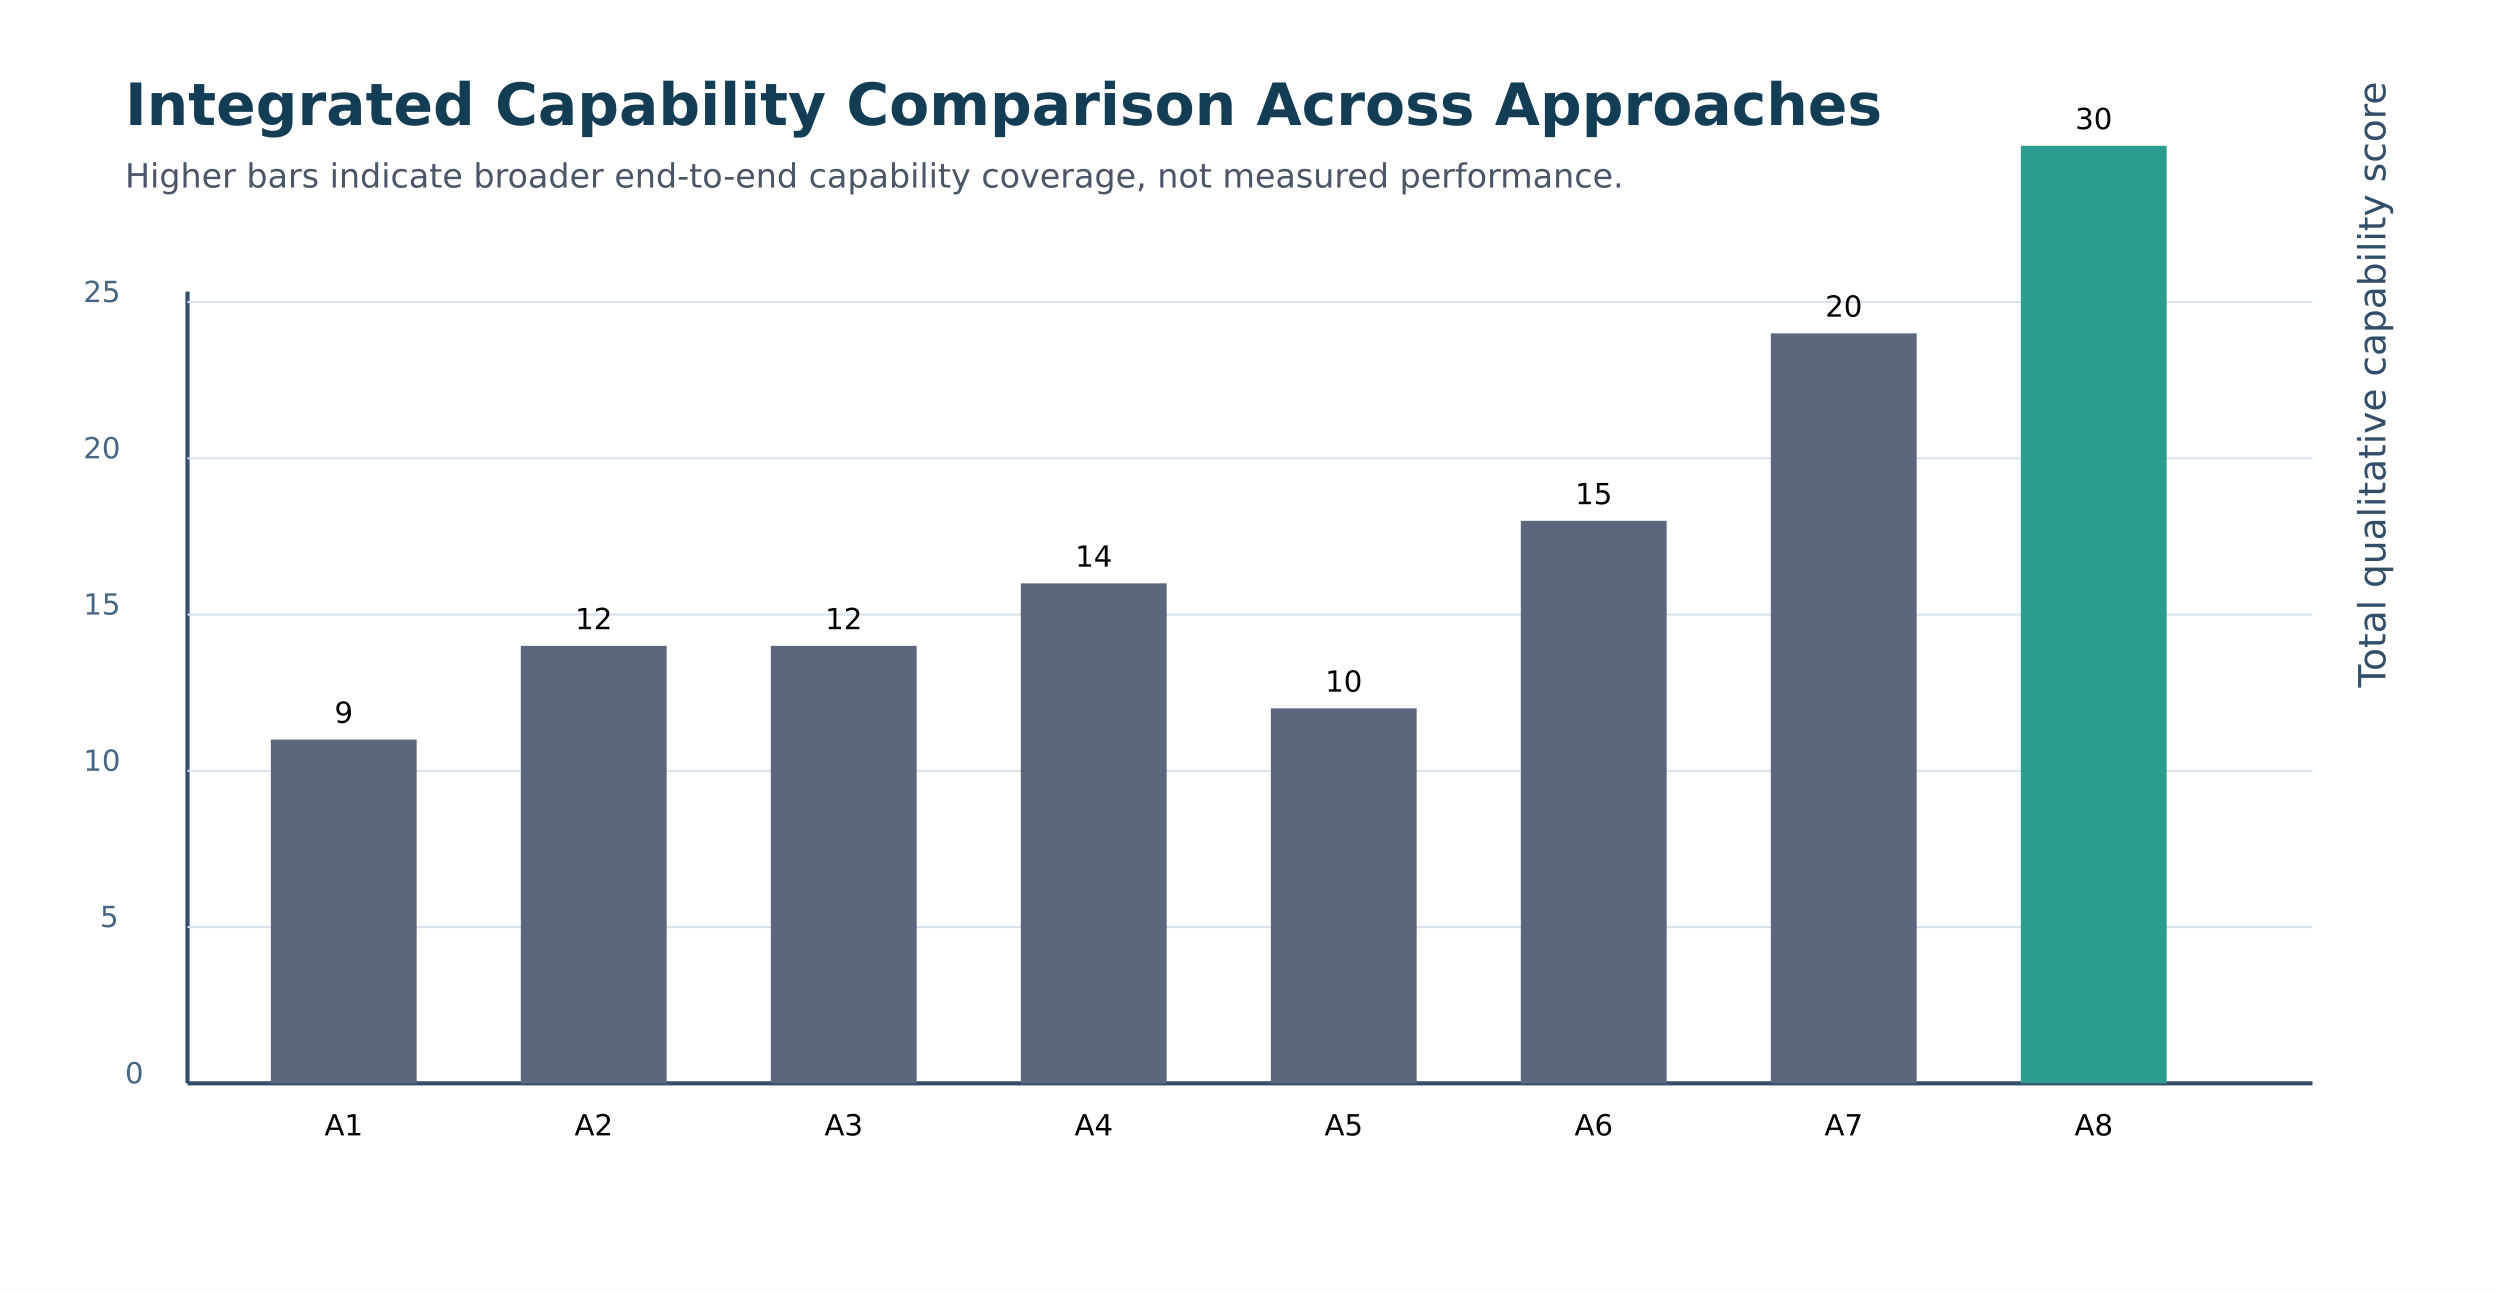
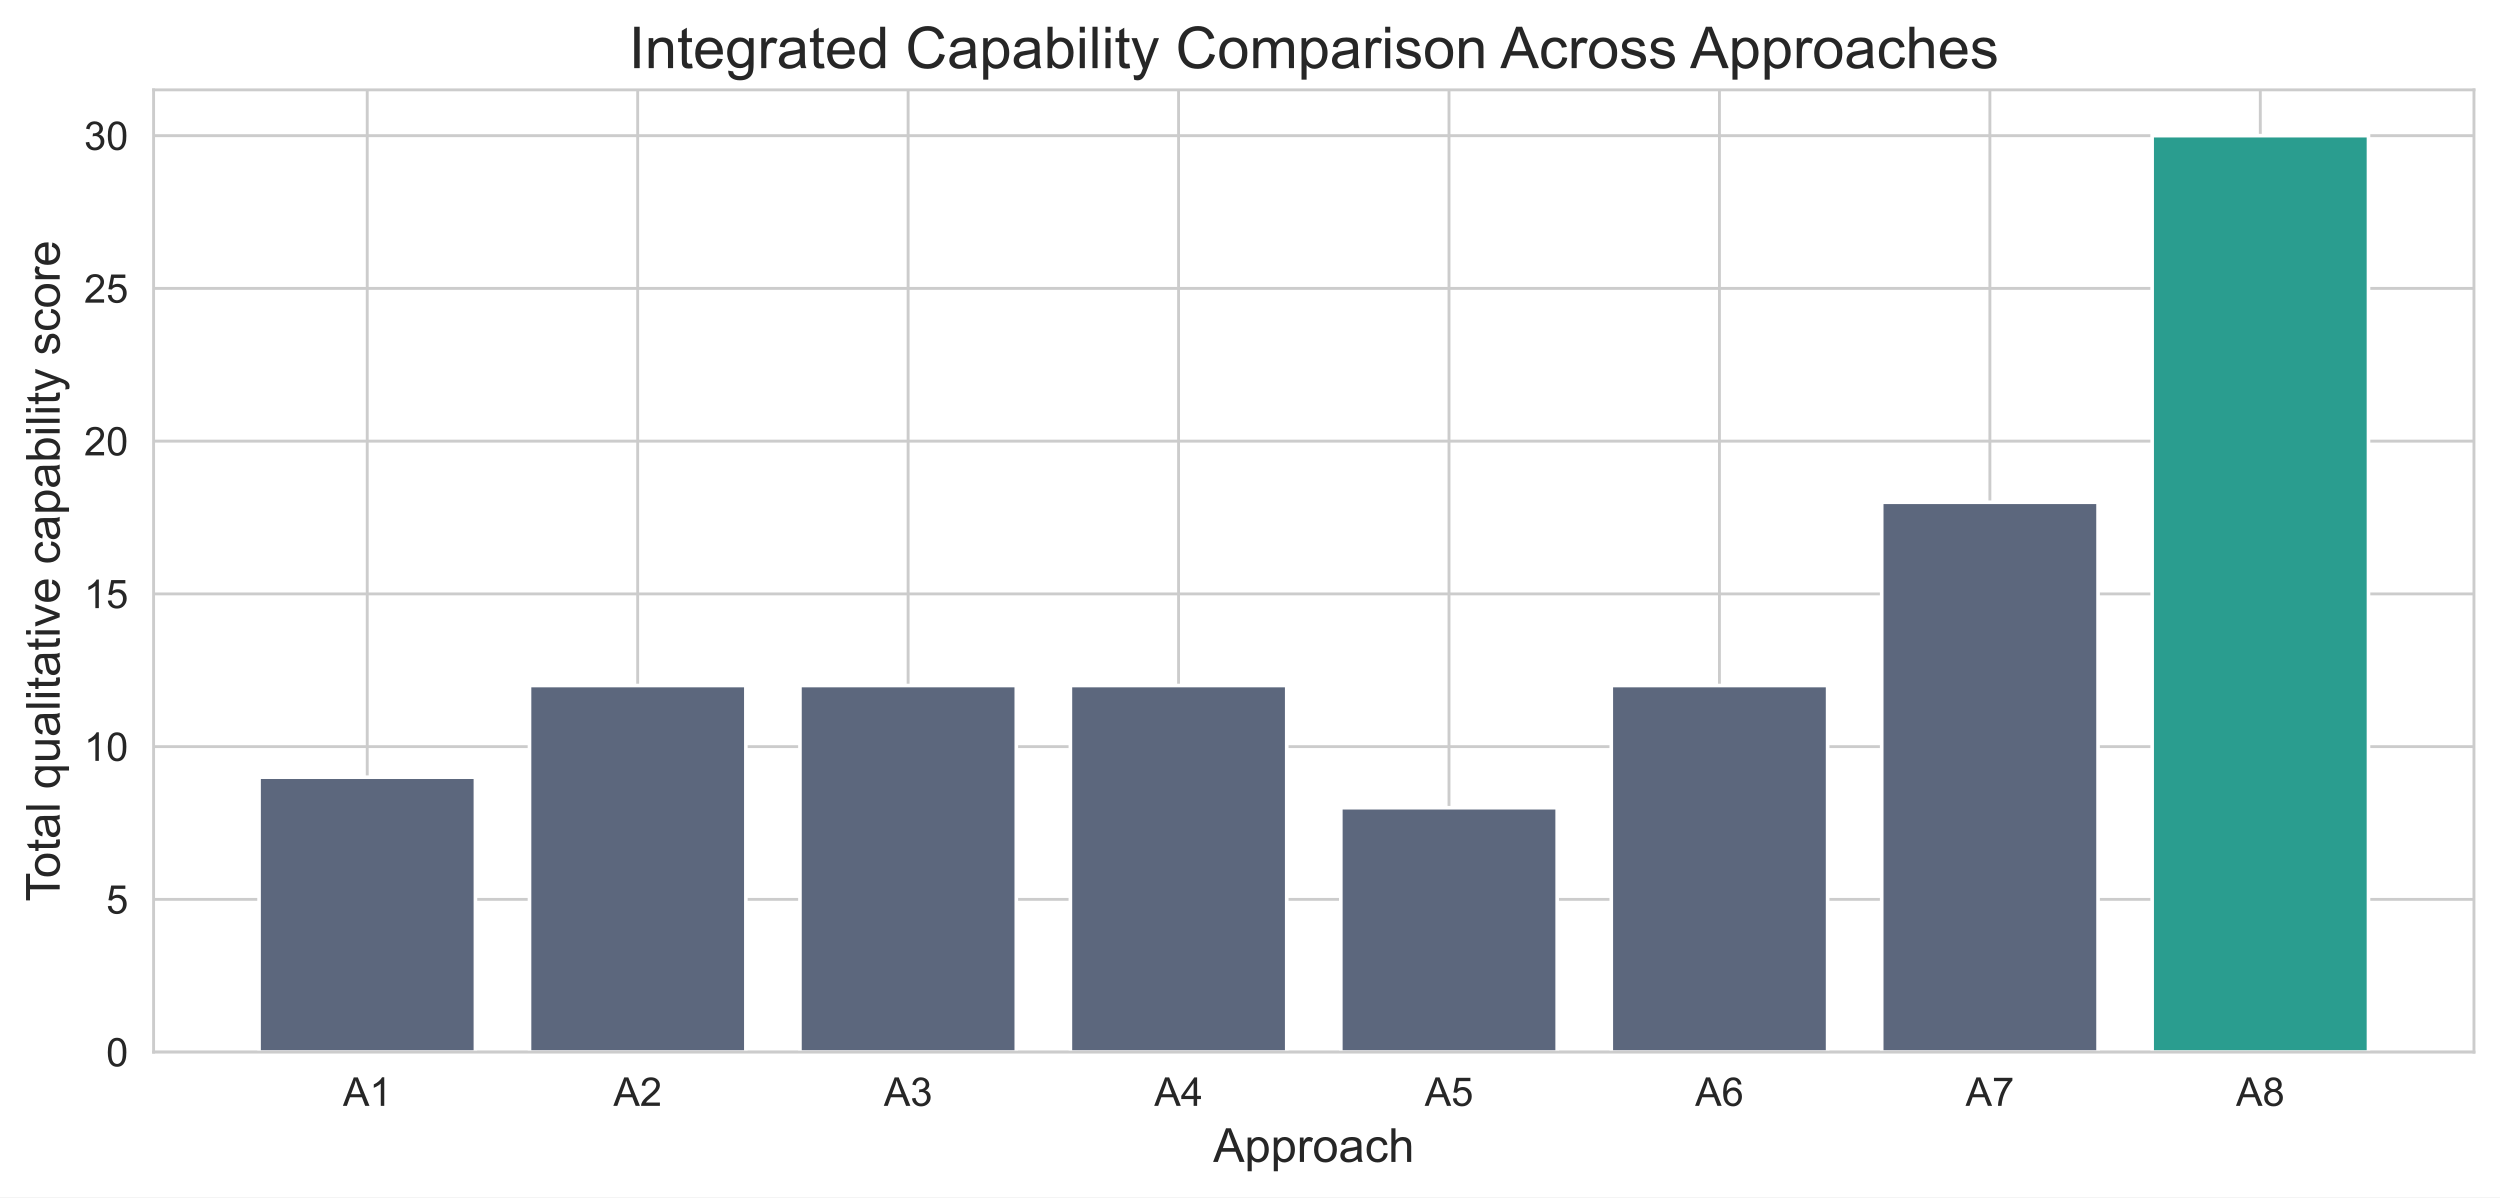
- <svg xmlns="http://www.w3.org/2000/svg" width="1200" height="620" viewBox="0 0 1200 620">
-   <rect width="1200" height="620" fill="#ffffff" />
-   <text x="60" y="60" font-family="DejaVu Sans, Arial, sans-serif" font-size="28" font-weight="700" fill="#133c55">Integrated Capability Comparison Across Approaches</text>
-   <text x="60" y="90" font-family="DejaVu Sans, Arial, sans-serif" font-size="16" fill="#4a5568">Higher bars indicate broader end-to-end capability coverage, not measured performance.</text>
-   <line x1="90" y1="520" x2="1110" y2="520" stroke="#334e68" stroke-width="2" />
-   <line x1="90" y1="140" x2="90" y2="520" stroke="#334e68" stroke-width="2" />
-   <g font-family="DejaVu Sans, Arial, sans-serif" font-size="14" fill="#486581">
-     <text x="60" y="520">0</text>
-     <text x="48" y="445">5</text>
-     <text x="40" y="370">10</text>
-     <text x="40" y="295">15</text>
-     <text x="40" y="220">20</text>
-     <text x="40" y="145">25</text>
-     <line x1="90" y1="445" x2="1110" y2="445" stroke="#d9e2ec" />
-     <line x1="90" y1="370" x2="1110" y2="370" stroke="#d9e2ec" />
-     <line x1="90" y1="295" x2="1110" y2="295" stroke="#d9e2ec" />
-     <line x1="90" y1="220" x2="1110" y2="220" stroke="#d9e2ec" />
-     <line x1="90" y1="145" x2="1110" y2="145" stroke="#d9e2ec" />
+ <svg xmlns="http://www.w3.org/2000/svg" xmlns:xlink="http://www.w3.org/1999/xlink" width="691.375pt" height="331.108pt" viewBox="0 0 691.375 331.108" version="1.1">
+   <defs>
+     <style type="text/css">*{stroke-linejoin: round; stroke-linecap: butt}</style>
+   </defs>
+   <g id="figure_1">
+     <g id="patch_1">
+       <path d="M -0 331.108  L 691.375 331.108  L 691.375 0  L -0 0  z " style="fill: #ffffff" />
+     </g>
+     <g id="axes_1">
+       <g id="patch_2">
+         <path d="M 42.475 290.959  L 684.175 290.959  L 684.175 24.848  L 42.475 24.848  z " style="fill: #ffffff" />
+       </g>
+       <g id="matplotlib.axis_1">
+         <g id="xtick_1">
+           <g id="line2d_1">
+             <path d="M 101.56 290.959  L 101.56 24.848  " clip-path="url(#pe761f90856)" style="fill: none; stroke: #cccccc; stroke-width: 0.8; stroke-linecap: round" />
+           </g>
+           <g id="text_1">
+             <g style="fill: #262626" transform="translate(94.83239 305.8331) scale(0.11 -0.11)">
+               <defs>
+                 <path id="ArialMT-41" d="M -9 0  L 1750 4581  L 2403 4581  L 4278 0  L 3588 0  L 3053 1388  L 1138 1388  L 634 0  L -9 0  z M 1313 1881  L 2866 1881  L 2388 3150  Q 2169 3728 2063 4100  Q 1975 3659 1816 3225  L 1313 1881  z " transform="scale(0.015625)" />
+                 <path id="ArialMT-31" d="M 2384 0  L 1822 0  L 1822 3584  Q 1619 3391 1289 3197  Q 959 3003 697 2906  L 697 3450  Q 1169 3672 1522 3987  Q 1875 4303 2022 4600  L 2384 4600  L 2384 0  z " transform="scale(0.015625)" />
+               </defs>
+               <use xlink:href="#ArialMT-41" />
+               <use xlink:href="#ArialMT-31" transform="translate(66.69922 0)" />
+             </g>
+           </g>
+         </g>
+         <g id="xtick_2">
+           <g id="line2d_2">
+             <path d="M 176.35 290.959  L 176.35 24.848  " clip-path="url(#pe761f90856)" style="fill: none; stroke: #cccccc; stroke-width: 0.8; stroke-linecap: round" />
+           </g>
+           <g id="text_2">
+             <g style="fill: #262626" transform="translate(169.6226 305.8331) scale(0.11 -0.11)">
+               <defs>
+                 <path id="ArialMT-32" d="M 3222 541  L 3222 0  L 194 0  Q 188 203 259 391  Q 375 700 629 1000  Q 884 1300 1366 1694  Q 2113 2306 2375 2664  Q 2638 3022 2638 3341  Q 2638 3675 2398 3904  Q 2159 4134 1775 4134  Q 1369 4134 1125 3890  Q 881 3647 878 3216  L 300 3275  Q 359 3922 746 4261  Q 1134 4600 1788 4600  Q 2447 4600 2831 4234  Q 3216 3869 3216 3328  Q 3216 3053 3103 2787  Q 2991 2522 2730 2228  Q 2469 1934 1863 1422  Q 1356 997 1212 845  Q 1069 694 975 541  L 3222 541  z " transform="scale(0.015625)" />
+               </defs>
+               <use xlink:href="#ArialMT-41" />
+               <use xlink:href="#ArialMT-32" transform="translate(66.69922 0)" />
+             </g>
+           </g>
+         </g>
+         <g id="xtick_3">
+           <g id="line2d_3">
+             <path d="M 251.14 290.959  L 251.14 24.848  " clip-path="url(#pe761f90856)" style="fill: none; stroke: #cccccc; stroke-width: 0.8; stroke-linecap: round" />
+           </g>
+           <g id="text_3">
+             <g style="fill: #262626" transform="translate(244.4128 305.8331) scale(0.11 -0.11)">
+               <defs>
+                 <path id="ArialMT-33" d="M 269 1209  L 831 1284  Q 928 806 1161 595  Q 1394 384 1728 384  Q 2125 384 2398 659  Q 2672 934 2672 1341  Q 2672 1728 2419 1979  Q 2166 2231 1775 2231  Q 1616 2231 1378 2169  L 1441 2663  Q 1497 2656 1531 2656  Q 1891 2656 2178 2843  Q 2466 3031 2466 3422  Q 2466 3731 2256 3934  Q 2047 4138 1716 4138  Q 1388 4138 1169 3931  Q 950 3725 888 3313  L 325 3413  Q 428 3978 793 4289  Q 1159 4600 1703 4600  Q 2078 4600 2393 4439  Q 2709 4278 2876 4000  Q 3044 3722 3044 3409  Q 3044 3113 2884 2869  Q 2725 2625 2413 2481  Q 2819 2388 3044 2092  Q 3269 1797 3269 1353  Q 3269 753 2831 336  Q 2394 -81 1725 -81  Q 1122 -81 723 278  Q 325 638 269 1209  z " transform="scale(0.015625)" />
+               </defs>
+               <use xlink:href="#ArialMT-41" />
+               <use xlink:href="#ArialMT-33" transform="translate(66.69922 0)" />
+             </g>
+           </g>
+         </g>
+         <g id="xtick_4">
+           <g id="line2d_4">
+             <path d="M 325.93 290.959  L 325.93 24.848  " clip-path="url(#pe761f90856)" style="fill: none; stroke: #cccccc; stroke-width: 0.8; stroke-linecap: round" />
+           </g>
+           <g id="text_4">
+             <g style="fill: #262626" transform="translate(319.203 305.8331) scale(0.11 -0.11)">
+               <defs>
+                 <path id="ArialMT-34" d="M 2069 0  L 2069 1097  L 81 1097  L 81 1613  L 2172 4581  L 2631 4581  L 2631 1613  L 3250 1613  L 3250 1097  L 2631 1097  L 2631 0  L 2069 0  z M 2069 1613  L 2069 3678  L 634 1613  L 2069 1613  z " transform="scale(0.015625)" />
+               </defs>
+               <use xlink:href="#ArialMT-41" />
+               <use xlink:href="#ArialMT-34" transform="translate(66.69922 0)" />
+             </g>
+           </g>
+         </g>
+         <g id="xtick_5">
+           <g id="line2d_5">
+             <path d="M 400.72 290.959  L 400.72 24.848  " clip-path="url(#pe761f90856)" style="fill: none; stroke: #cccccc; stroke-width: 0.8; stroke-linecap: round" />
+           </g>
+           <g id="text_5">
+             <g style="fill: #262626" transform="translate(393.9932 305.8331) scale(0.11 -0.11)">
+               <defs>
+                 <path id="ArialMT-35" d="M 266 1200  L 856 1250  Q 922 819 1161 601  Q 1400 384 1738 384  Q 2144 384 2425 690  Q 2706 997 2706 1503  Q 2706 1984 2436 2262  Q 2166 2541 1728 2541  Q 1456 2541 1237 2417  Q 1019 2294 894 2097  L 366 2166  L 809 4519  L 3088 4519  L 3088 3981  L 1259 3981  L 1013 2750  Q 1425 3038 1878 3038  Q 2478 3038 2890 2622  Q 3303 2206 3303 1553  Q 3303 931 2941 478  Q 2500 -78 1738 -78  Q 1113 -78 717 272  Q 322 622 266 1200  z " transform="scale(0.015625)" />
+               </defs>
+               <use xlink:href="#ArialMT-41" />
+               <use xlink:href="#ArialMT-35" transform="translate(66.69922 0)" />
+             </g>
+           </g>
+         </g>
+         <g id="xtick_6">
+           <g id="line2d_6">
+             <path d="M 475.511 290.959  L 475.511 24.848  " clip-path="url(#pe761f90856)" style="fill: none; stroke: #cccccc; stroke-width: 0.8; stroke-linecap: round" />
+           </g>
+           <g id="text_6">
+             <g style="fill: #262626" transform="translate(468.7834 305.8331) scale(0.11 -0.11)">
+               <defs>
+                 <path id="ArialMT-36" d="M 3184 3459  L 2625 3416  Q 2550 3747 2413 3897  Q 2184 4138 1850 4138  Q 1581 4138 1378 3988  Q 1113 3794 959 3422  Q 806 3050 800 2363  Q 1003 2672 1297 2822  Q 1591 2972 1913 2972  Q 2475 2972 2870 2558  Q 3266 2144 3266 1488  Q 3266 1056 3080 686  Q 2894 316 2569 119  Q 2244 -78 1831 -78  Q 1128 -78 684 439  Q 241 956 241 2144  Q 241 3472 731 4075  Q 1159 4600 1884 4600  Q 2425 4600 2770 4297  Q 3116 3994 3184 3459  z M 888 1484  Q 888 1194 1011 928  Q 1134 663 1356 523  Q 1578 384 1822 384  Q 2178 384 2434 671  Q 2691 959 2691 1453  Q 2691 1928 2437 2201  Q 2184 2475 1800 2475  Q 1419 2475 1153 2201  Q 888 1928 888 1484  z " transform="scale(0.015625)" />
+               </defs>
+               <use xlink:href="#ArialMT-41" />
+               <use xlink:href="#ArialMT-36" transform="translate(66.69922 0)" />
+             </g>
+           </g>
+         </g>
+         <g id="xtick_7">
+           <g id="line2d_7">
+             <path d="M 550.301 290.959  L 550.301 24.848  " clip-path="url(#pe761f90856)" style="fill: none; stroke: #cccccc; stroke-width: 0.8; stroke-linecap: round" />
+           </g>
+           <g id="text_7">
+             <g style="fill: #262626" transform="translate(543.5736 305.8331) scale(0.11 -0.11)">
+               <defs>
+                 <path id="ArialMT-37" d="M 303 3981  L 303 4522  L 3269 4522  L 3269 4084  Q 2831 3619 2401 2847  Q 1972 2075 1738 1259  Q 1569 684 1522 0  L 944 0  Q 953 541 1156 1306  Q 1359 2072 1739 2783  Q 2119 3494 2547 3981  L 303 3981  z " transform="scale(0.015625)" />
+               </defs>
+               <use xlink:href="#ArialMT-41" />
+               <use xlink:href="#ArialMT-37" transform="translate(66.69922 0)" />
+             </g>
+           </g>
+         </g>
+         <g id="xtick_8">
+           <g id="line2d_8">
+             <path d="M 625.091 290.959  L 625.091 24.848  " clip-path="url(#pe761f90856)" style="fill: none; stroke: #cccccc; stroke-width: 0.8; stroke-linecap: round" />
+           </g>
+           <g id="text_8">
+             <g style="fill: #262626" transform="translate(618.3639 305.8331) scale(0.11 -0.11)">
+               <defs>
+                 <path id="ArialMT-38" d="M 1131 2484  Q 781 2613 612 2850  Q 444 3088 444 3419  Q 444 3919 803 4259  Q 1163 4600 1759 4600  Q 2359 4600 2725 4251  Q 3091 3903 3091 3403  Q 3091 3084 2923 2848  Q 2756 2613 2416 2484  Q 2838 2347 3058 2040  Q 3278 1734 3278 1309  Q 3278 722 2862 322  Q 2447 -78 1769 -78  Q 1091 -78 675 323  Q 259 725 259 1325  Q 259 1772 486 2073  Q 713 2375 1131 2484  z M 1019 3438  Q 1019 3113 1228 2906  Q 1438 2700 1772 2700  Q 2097 2700 2305 2904  Q 2513 3109 2513 3406  Q 2513 3716 2298 3927  Q 2084 4138 1766 4138  Q 1444 4138 1231 3931  Q 1019 3725 1019 3438  z M 838 1322  Q 838 1081 952 856  Q 1066 631 1291 507  Q 1516 384 1775 384  Q 2178 384 2440 643  Q 2703 903 2703 1303  Q 2703 1709 2433 1975  Q 2163 2241 1756 2241  Q 1359 2241 1098 1978  Q 838 1716 838 1322  z " transform="scale(0.015625)" />
+               </defs>
+               <use xlink:href="#ArialMT-41" />
+               <use xlink:href="#ArialMT-38" transform="translate(66.69922 0)" />
+             </g>
+           </g>
+         </g>
+         <g id="text_9">
+           <g style="fill: #262626" transform="translate(335.5023 321.3245) scale(0.13 -0.13)">
+             <defs>
+               <path id="ArialMT-70" d="M 422 -1272  L 422 3319  L 934 3319  L 934 2888  Q 1116 3141 1344 3267  Q 1572 3394 1897 3394  Q 2322 3394 2647 3175  Q 2972 2956 3137 2557  Q 3303 2159 3303 1684  Q 3303 1175 3120 767  Q 2938 359 2589 142  Q 2241 -75 1856 -75  Q 1575 -75 1351 44  Q 1128 163 984 344  L 984 -1272  L 422 -1272  z M 931 1641  Q 931 1000 1190 694  Q 1450 388 1819 388  Q 2194 388 2461 705  Q 2728 1022 2728 1688  Q 2728 2322 2467 2637  Q 2206 2953 1844 2953  Q 1484 2953 1207 2617  Q 931 2281 931 1641  z " transform="scale(0.015625)" />
+               <path id="ArialMT-72" d="M 416 0  L 416 3319  L 922 3319  L 922 2816  Q 1116 3169 1280 3281  Q 1444 3394 1641 3394  Q 1925 3394 2219 3213  L 2025 2691  Q 1819 2813 1613 2813  Q 1428 2813 1281 2702  Q 1134 2591 1072 2394  Q 978 2094 978 1738  L 978 0  L 416 0  z " transform="scale(0.015625)" />
+               <path id="ArialMT-6f" d="M 213 1659  Q 213 2581 725 3025  Q 1153 3394 1769 3394  Q 2453 3394 2887 2945  Q 3322 2497 3322 1706  Q 3322 1066 3130 698  Q 2938 331 2570 128  Q 2203 -75 1769 -75  Q 1072 -75 642 372  Q 213 819 213 1659  z M 791 1659  Q 791 1022 1069 705  Q 1347 388 1769 388  Q 2188 388 2466 706  Q 2744 1025 2744 1678  Q 2744 2294 2464 2611  Q 2184 2928 1769 2928  Q 1347 2928 1069 2612  Q 791 2297 791 1659  z " transform="scale(0.015625)" />
+               <path id="ArialMT-61" d="M 2588 409  Q 2275 144 1986 34  Q 1697 -75 1366 -75  Q 819 -75 525 192  Q 231 459 231 875  Q 231 1119 342 1320  Q 453 1522 633 1644  Q 813 1766 1038 1828  Q 1203 1872 1538 1913  Q 2219 1994 2541 2106  Q 2544 2222 2544 2253  Q 2544 2597 2384 2738  Q 2169 2928 1744 2928  Q 1347 2928 1158 2789  Q 969 2650 878 2297  L 328 2372  Q 403 2725 575 2942  Q 747 3159 1072 3276  Q 1397 3394 1825 3394  Q 2250 3394 2515 3294  Q 2781 3194 2906 3042  Q 3031 2891 3081 2659  Q 3109 2516 3109 2141  L 3109 1391  Q 3109 606 3145 398  Q 3181 191 3288 0  L 2700 0  Q 2613 175 2588 409  z M 2541 1666  Q 2234 1541 1622 1453  Q 1275 1403 1131 1340  Q 988 1278 909 1158  Q 831 1038 831 891  Q 831 666 1001 516  Q 1172 366 1500 366  Q 1825 366 2078 508  Q 2331 650 2450 897  Q 2541 1088 2541 1459  L 2541 1666  z " transform="scale(0.015625)" />
+               <path id="ArialMT-63" d="M 2588 1216  L 3141 1144  Q 3050 572 2676 248  Q 2303 -75 1759 -75  Q 1078 -75 664 370  Q 250 816 250 1647  Q 250 2184 428 2587  Q 606 2991 970 3192  Q 1334 3394 1763 3394  Q 2303 3394 2647 3120  Q 2991 2847 3088 2344  L 2541 2259  Q 2463 2594 2264 2762  Q 2066 2931 1784 2931  Q 1359 2931 1093 2626  Q 828 2322 828 1663  Q 828 994 1084 691  Q 1341 388 1753 388  Q 2084 388 2306 591  Q 2528 794 2588 1216  z " transform="scale(0.015625)" />
+               <path id="ArialMT-68" d="M 422 0  L 422 4581  L 984 4581  L 984 2938  Q 1378 3394 1978 3394  Q 2347 3394 2619 3248  Q 2891 3103 3008 2847  Q 3125 2591 3125 2103  L 3125 0  L 2563 0  L 2563 2103  Q 2563 2525 2380 2717  Q 2197 2909 1863 2909  Q 1613 2909 1392 2779  Q 1172 2650 1078 2428  Q 984 2206 984 1816  L 984 0  L 422 0  z " transform="scale(0.015625)" />
+             </defs>
+             <use xlink:href="#ArialMT-41" />
+             <use xlink:href="#ArialMT-70" transform="translate(66.69922 0)" />
+             <use xlink:href="#ArialMT-70" transform="translate(122.3145 0)" />
+             <use xlink:href="#ArialMT-72" transform="translate(177.9297 0)" />
+             <use xlink:href="#ArialMT-6f" transform="translate(211.2305 0)" />
+             <use xlink:href="#ArialMT-61" transform="translate(266.8457 0)" />
+             <use xlink:href="#ArialMT-63" transform="translate(322.4609 0)" />
+             <use xlink:href="#ArialMT-68" transform="translate(372.4609 0)" />
+           </g>
+         </g>
+       </g>
+       <g id="matplotlib.axis_2">
+         <g id="ytick_1">
+           <g id="line2d_9">
+             <path d="M 42.475 290.959  L 684.175 290.959  " clip-path="url(#pe761f90856)" style="fill: none; stroke: #cccccc; stroke-width: 0.8; stroke-linecap: round" />
+           </g>
+           <g id="text_10">
+             <g style="fill: #262626" transform="translate(29.35828 294.8963) scale(0.11 -0.11)">
+               <defs>
+                 <path id="ArialMT-30" d="M 266 2259  Q 266 3072 433 3567  Q 600 4063 929 4331  Q 1259 4600 1759 4600  Q 2128 4600 2406 4451  Q 2684 4303 2865 4023  Q 3047 3744 3150 3342  Q 3253 2941 3253 2259  Q 3253 1453 3087 958  Q 2922 463 2592 192  Q 2263 -78 1759 -78  Q 1097 -78 719 397  Q 266 969 266 2259  z M 844 2259  Q 844 1131 1108 757  Q 1372 384 1759 384  Q 2147 384 2411 759  Q 2675 1134 2675 2259  Q 2675 3391 2411 3762  Q 2147 4134 1753 4134  Q 1366 4134 1134 3806  Q 844 3388 844 2259  z " transform="scale(0.015625)" />
+               </defs>
+               <use xlink:href="#ArialMT-30" />
+             </g>
+           </g>
+         </g>
+         <g id="ytick_2">
+           <g id="line2d_10">
+             <path d="M 42.475 248.72  L 684.175 248.72  " clip-path="url(#pe761f90856)" style="fill: none; stroke: #cccccc; stroke-width: 0.8; stroke-linecap: round" />
+           </g>
+           <g id="text_11">
+             <g style="fill: #262626" transform="translate(29.35828 252.6563) scale(0.11 -0.11)">
+               <use xlink:href="#ArialMT-35" />
+             </g>
+           </g>
+         </g>
+         <g id="ytick_3">
+           <g id="line2d_11">
+             <path d="M 42.475 206.48  L 684.175 206.48  " clip-path="url(#pe761f90856)" style="fill: none; stroke: #cccccc; stroke-width: 0.8; stroke-linecap: round" />
+           </g>
+           <g id="text_12">
+             <g style="fill: #262626" transform="translate(23.24125 210.4163) scale(0.11 -0.11)">
+               <use xlink:href="#ArialMT-31" />
+               <use xlink:href="#ArialMT-30" transform="translate(55.61523 0)" />
+             </g>
+           </g>
+         </g>
+         <g id="ytick_4">
+           <g id="line2d_12">
+             <path d="M 42.475 164.239  L 684.175 164.239  " clip-path="url(#pe761f90856)" style="fill: none; stroke: #cccccc; stroke-width: 0.8; stroke-linecap: round" />
+           </g>
+           <g id="text_13">
+             <g style="fill: #262626" transform="translate(23.24125 168.1763) scale(0.11 -0.11)">
+               <use xlink:href="#ArialMT-31" />
+               <use xlink:href="#ArialMT-35" transform="translate(55.61523 0)" />
+             </g>
+           </g>
+         </g>
+         <g id="ytick_5">
+           <g id="line2d_13">
+             <path d="M 42.475 121.999  L 684.175 121.999  " clip-path="url(#pe761f90856)" style="fill: none; stroke: #cccccc; stroke-width: 0.8; stroke-linecap: round" />
+           </g>
+           <g id="text_14">
+             <g style="fill: #262626" transform="translate(23.24125 125.9363) scale(0.11 -0.11)">
+               <use xlink:href="#ArialMT-32" />
+               <use xlink:href="#ArialMT-30" transform="translate(55.61523 0)" />
+             </g>
+           </g>
+         </g>
+         <g id="ytick_6">
+           <g id="line2d_14">
+             <path d="M 42.475 79.76  L 684.175 79.76  " clip-path="url(#pe761f90856)" style="fill: none; stroke: #cccccc; stroke-width: 0.8; stroke-linecap: round" />
+           </g>
+           <g id="text_15">
+             <g style="fill: #262626" transform="translate(23.24125 83.6963) scale(0.11 -0.11)">
+               <use xlink:href="#ArialMT-32" />
+               <use xlink:href="#ArialMT-35" transform="translate(55.61523 0)" />
+             </g>
+           </g>
+         </g>
+         <g id="ytick_7">
+           <g id="line2d_15">
+             <path d="M 42.475 37.52  L 684.175 37.52  " clip-path="url(#pe761f90856)" style="fill: none; stroke: #cccccc; stroke-width: 0.8; stroke-linecap: round" />
+           </g>
+           <g id="text_16">
+             <g style="fill: #262626" transform="translate(23.24125 41.4563) scale(0.11 -0.11)">
+               <use xlink:href="#ArialMT-33" />
+               <use xlink:href="#ArialMT-30" transform="translate(55.61523 0)" />
+             </g>
+           </g>
+         </g>
+         <g id="text_17">
+           <g style="fill: #262626" transform="translate(16.50516 249.3047) rotate(-90) scale(0.13 -0.13)">
+             <defs>
+               <path id="ArialMT-54" d="M 1659 0  L 1659 4041  L 150 4041  L 150 4581  L 3781 4581  L 3781 4041  L 2266 4041  L 2266 0  L 1659 0  z " transform="scale(0.015625)" />
+               <path id="ArialMT-74" d="M 1650 503  L 1731 6  Q 1494 -44 1306 -44  Q 1000 -44 831 53  Q 663 150 594 308  Q 525 466 525 972  L 525 2881  L 113 2881  L 113 3319  L 525 3319  L 525 4141  L 1084 4478  L 1084 3319  L 1650 3319  L 1650 2881  L 1084 2881  L 1084 941  Q 1084 700 1114 631  Q 1144 563 1211 522  Q 1278 481 1403 481  Q 1497 481 1650 503  z " transform="scale(0.015625)" />
+               <path id="ArialMT-6c" d="M 409 0  L 409 4581  L 972 4581  L 972 0  L 409 0  z " transform="scale(0.015625)" />
+               <path id="ArialMT-20" transform="scale(0.015625)" />
+               <path id="ArialMT-71" d="M 2538 -1272  L 2538 353  Q 2406 169 2170 47  Q 1934 -75 1669 -75  Q 1078 -75 651 397  Q 225 869 225 1691  Q 225 2191 398 2587  Q 572 2984 901 3189  Q 1231 3394 1625 3394  Q 2241 3394 2594 2875  L 2594 3319  L 3100 3319  L 3100 -1272  L 2538 -1272  z M 803 1669  Q 803 1028 1072 708  Q 1341 388 1716 388  Q 2075 388 2334 692  Q 2594 997 2594 1619  Q 2594 2281 2320 2615  Q 2047 2950 1678 2950  Q 1313 2950 1058 2639  Q 803 2328 803 1669  z " transform="scale(0.015625)" />
+               <path id="ArialMT-75" d="M 2597 0  L 2597 488  Q 2209 -75 1544 -75  Q 1250 -75 995 37  Q 741 150 617 320  Q 494 491 444 738  Q 409 903 409 1263  L 409 3319  L 972 3319  L 972 1478  Q 972 1038 1006 884  Q 1059 663 1231 536  Q 1403 409 1656 409  Q 1909 409 2131 539  Q 2353 669 2445 892  Q 2538 1116 2538 1541  L 2538 3319  L 3100 3319  L 3100 0  L 2597 0  z " transform="scale(0.015625)" />
+               <path id="ArialMT-69" d="M 425 3934  L 425 4581  L 988 4581  L 988 3934  L 425 3934  z M 425 0  L 425 3319  L 988 3319  L 988 0  L 425 0  z " transform="scale(0.015625)" />
+               <path id="ArialMT-76" d="M 1344 0  L 81 3319  L 675 3319  L 1388 1331  Q 1503 1009 1600 663  Q 1675 925 1809 1294  L 2547 3319  L 3125 3319  L 1869 0  L 1344 0  z " transform="scale(0.015625)" />
+               <path id="ArialMT-65" d="M 2694 1069  L 3275 997  Q 3138 488 2766 206  Q 2394 -75 1816 -75  Q 1088 -75 661 373  Q 234 822 234 1631  Q 234 2469 665 2931  Q 1097 3394 1784 3394  Q 2450 3394 2872 2941  Q 3294 2488 3294 1666  Q 3294 1616 3291 1516  L 816 1516  Q 847 969 1125 678  Q 1403 388 1819 388  Q 2128 388 2347 550  Q 2566 713 2694 1069  z M 847 1978  L 2700 1978  Q 2663 2397 2488 2606  Q 2219 2931 1791 2931  Q 1403 2931 1139 2672  Q 875 2413 847 1978  z " transform="scale(0.015625)" />
+               <path id="ArialMT-62" d="M 941 0  L 419 0  L 419 4581  L 981 4581  L 981 2947  Q 1338 3394 1891 3394  Q 2197 3394 2470 3270  Q 2744 3147 2920 2923  Q 3097 2700 3197 2384  Q 3297 2069 3297 1709  Q 3297 856 2875 390  Q 2453 -75 1863 -75  Q 1275 -75 941 416  L 941 0  z M 934 1684  Q 934 1088 1097 822  Q 1363 388 1816 388  Q 2184 388 2453 708  Q 2722 1028 2722 1663  Q 2722 2313 2464 2622  Q 2206 2931 1841 2931  Q 1472 2931 1203 2611  Q 934 2291 934 1684  z " transform="scale(0.015625)" />
+               <path id="ArialMT-79" d="M 397 -1278  L 334 -750  Q 519 -800 656 -800  Q 844 -800 956 -737  Q 1069 -675 1141 -563  Q 1194 -478 1313 -144  Q 1328 -97 1363 -6  L 103 3319  L 709 3319  L 1400 1397  Q 1534 1031 1641 628  Q 1738 1016 1872 1384  L 2581 3319  L 3144 3319  L 1881 -56  Q 1678 -603 1566 -809  Q 1416 -1088 1222 -1217  Q 1028 -1347 759 -1347  Q 597 -1347 397 -1278  z " transform="scale(0.015625)" />
+               <path id="ArialMT-73" d="M 197 991  L 753 1078  Q 800 744 1014 566  Q 1228 388 1613 388  Q 2000 388 2187 545  Q 2375 703 2375 916  Q 2375 1106 2209 1216  Q 2094 1291 1634 1406  Q 1016 1563 777 1677  Q 538 1791 414 1992  Q 291 2194 291 2438  Q 291 2659 392 2848  Q 494 3038 669 3163  Q 800 3259 1026 3326  Q 1253 3394 1513 3394  Q 1903 3394 2198 3281  Q 2494 3169 2634 2976  Q 2775 2784 2828 2463  L 2278 2388  Q 2241 2644 2061 2787  Q 1881 2931 1553 2931  Q 1166 2931 1000 2803  Q 834 2675 834 2503  Q 834 2394 903 2306  Q 972 2216 1119 2156  Q 1203 2125 1616 2013  Q 2213 1853 2448 1751  Q 2684 1650 2818 1456  Q 2953 1263 2953 975  Q 2953 694 2789 445  Q 2625 197 2315 61  Q 2006 -75 1616 -75  Q 969 -75 630 194  Q 291 463 197 991  z " transform="scale(0.015625)" />
+             </defs>
+             <use xlink:href="#ArialMT-54" />
+             <use xlink:href="#ArialMT-6f" transform="translate(49.95898 0)" />
+             <use xlink:href="#ArialMT-74" transform="translate(105.5742 0)" />
+             <use xlink:href="#ArialMT-61" transform="translate(133.3574 0)" />
+             <use xlink:href="#ArialMT-6c" transform="translate(188.9727 0)" />
+             <use xlink:href="#ArialMT-20" transform="translate(211.1895 0)" />
+             <use xlink:href="#ArialMT-71" transform="translate(238.9727 0)" />
+             <use xlink:href="#ArialMT-75" transform="translate(294.5879 0)" />
+             <use xlink:href="#ArialMT-61" transform="translate(350.2031 0)" />
+             <use xlink:href="#ArialMT-6c" transform="translate(405.8184 0)" />
+             <use xlink:href="#ArialMT-69" transform="translate(428.0352 0)" />
+             <use xlink:href="#ArialMT-74" transform="translate(450.252 0)" />
+             <use xlink:href="#ArialMT-61" transform="translate(478.0352 0)" />
+             <use xlink:href="#ArialMT-74" transform="translate(533.6504 0)" />
+             <use xlink:href="#ArialMT-69" transform="translate(561.4336 0)" />
+             <use xlink:href="#ArialMT-76" transform="translate(583.6504 0)" />
+             <use xlink:href="#ArialMT-65" transform="translate(633.6504 0)" />
+             <use xlink:href="#ArialMT-20" transform="translate(689.2656 0)" />
+             <use xlink:href="#ArialMT-63" transform="translate(717.0488 0)" />
+             <use xlink:href="#ArialMT-61" transform="translate(767.0488 0)" />
+             <use xlink:href="#ArialMT-70" transform="translate(822.6641 0)" />
+             <use xlink:href="#ArialMT-61" transform="translate(878.2793 0)" />
+             <use xlink:href="#ArialMT-62" transform="translate(933.8945 0)" />
+             <use xlink:href="#ArialMT-69" transform="translate(989.5098 0)" />
+             <use xlink:href="#ArialMT-6c" transform="translate(1011.727 0)" />
+             <use xlink:href="#ArialMT-69" transform="translate(1033.943 0)" />
+             <use xlink:href="#ArialMT-74" transform="translate(1056.16 0)" />
+             <use xlink:href="#ArialMT-79" transform="translate(1083.943 0)" />
+             <use xlink:href="#ArialMT-20" transform="translate(1133.943 0)" />
+             <use xlink:href="#ArialMT-73" transform="translate(1161.727 0)" />
+             <use xlink:href="#ArialMT-63" transform="translate(1211.727 0)" />
+             <use xlink:href="#ArialMT-6f" transform="translate(1261.727 0)" />
+             <use xlink:href="#ArialMT-72" transform="translate(1317.342 0)" />
+             <use xlink:href="#ArialMT-65" transform="translate(1350.643 0)" />
+           </g>
+         </g>
+       </g>
+       <g id="patch_3">
+         <path d="M 71.643 290.959  L 131.476 290.959  L 131.476 214.928  L 71.643 214.928  z " clip-path="url(#pe761f90856)" style="fill: #5c677d; stroke: #ffffff; stroke-linejoin: miter" />
+       </g>
+       <g id="patch_4">
+         <path d="M 146.434 290.959  L 206.266 290.959  L 206.266 189.583  L 146.434 189.583  z " clip-path="url(#pe761f90856)" style="fill: #5c677d; stroke: #ffffff; stroke-linejoin: miter" />
+       </g>
+       <g id="patch_5">
+         <path d="M 221.224 290.959  L 281.056 290.959  L 281.056 189.583  L 221.224 189.583  z " clip-path="url(#pe761f90856)" style="fill: #5c677d; stroke: #ffffff; stroke-linejoin: miter" />
+       </g>
+       <g id="patch_6">
+         <path d="M 296.014 290.959  L 355.846 290.959  L 355.846 189.583  L 296.014 189.583  z " clip-path="url(#pe761f90856)" style="fill: #5c677d; stroke: #ffffff; stroke-linejoin: miter" />
+       </g>
+       <g id="patch_7">
+         <path d="M 370.804 290.959  L 430.637 290.959  L 430.637 223.375  L 370.804 223.375  z " clip-path="url(#pe761f90856)" style="fill: #5c677d; stroke: #ffffff; stroke-linejoin: miter" />
+       </g>
+       <g id="patch_8">
+         <path d="M 445.595 290.959  L 505.427 290.959  L 505.427 189.583  L 445.595 189.583  z " clip-path="url(#pe761f90856)" style="fill: #5c677d; stroke: #ffffff; stroke-linejoin: miter" />
+       </g>
+       <g id="patch_9">
+         <path d="M 520.385 290.959  L 580.217 290.959  L 580.217 138.895  L 520.385 138.895  z " clip-path="url(#pe761f90856)" style="fill: #5c677d; stroke: #ffffff; stroke-linejoin: miter" />
+       </g>
+       <g id="patch_10">
+         <path d="M 595.175 290.959  L 655.007 290.959  L 655.007 37.52  L 595.175 37.52  z " clip-path="url(#pe761f90856)" style="fill: #2a9d8f; stroke: #ffffff; stroke-linejoin: miter" />
+       </g>
+       <g id="patch_11">
+         <path d="M 42.475 290.959  L 42.475 24.848  " style="fill: none; stroke: #cccccc; stroke-width: 0.8; stroke-linejoin: miter; stroke-linecap: square" />
+       </g>
+       <g id="patch_12">
+         <path d="M 684.175 290.959  L 684.175 24.848  " style="fill: none; stroke: #cccccc; stroke-width: 0.8; stroke-linejoin: miter; stroke-linecap: square" />
+       </g>
+       <g id="patch_13">
+         <path d="M 42.475 290.959  L 684.175 290.959  " style="fill: none; stroke: #cccccc; stroke-width: 0.8; stroke-linejoin: miter; stroke-linecap: square" />
+       </g>
+       <g id="patch_14">
+         <path d="M 42.475 24.848  L 684.175 24.848  " style="fill: none; stroke: #cccccc; stroke-width: 0.8; stroke-linejoin: miter; stroke-linecap: square" />
+       </g>
+       <g id="text_18">
+         <g style="fill: #262626" transform="translate(173.8966 18.8475) scale(0.16 -0.16)">
+           <defs>
+             <path id="ArialMT-49" d="M 597 0  L 597 4581  L 1203 4581  L 1203 0  L 597 0  z " transform="scale(0.015625)" />
+             <path id="ArialMT-6e" d="M 422 0  L 422 3319  L 928 3319  L 928 2847  Q 1294 3394 1984 3394  Q 2284 3394 2536 3286  Q 2788 3178 2913 3003  Q 3038 2828 3088 2588  Q 3119 2431 3119 2041  L 3119 0  L 2556 0  L 2556 2019  Q 2556 2363 2490 2533  Q 2425 2703 2258 2804  Q 2091 2906 1866 2906  Q 1506 2906 1245 2678  Q 984 2450 984 1813  L 984 0  L 422 0  z " transform="scale(0.015625)" />
+             <path id="ArialMT-67" d="M 319 -275  L 866 -356  Q 900 -609 1056 -725  Q 1266 -881 1628 -881  Q 2019 -881 2231 -725  Q 2444 -569 2519 -288  Q 2563 -116 2559 434  Q 2191 0 1641 0  Q 956 0 581 494  Q 206 988 206 1678  Q 206 2153 378 2554  Q 550 2956 876 3175  Q 1203 3394 1644 3394  Q 2231 3394 2613 2919  L 2613 3319  L 3131 3319  L 3131 450  Q 3131 -325 2973 -648  Q 2816 -972 2473 -1159  Q 2131 -1347 1631 -1347  Q 1038 -1347 672 -1080  Q 306 -813 319 -275  z M 784 1719  Q 784 1066 1043 766  Q 1303 466 1694 466  Q 2081 466 2343 764  Q 2606 1063 2606 1700  Q 2606 2309 2336 2618  Q 2066 2928 1684 2928  Q 1309 2928 1046 2623  Q 784 2319 784 1719  z " transform="scale(0.015625)" />
+             <path id="ArialMT-64" d="M 2575 0  L 2575 419  Q 2259 -75 1647 -75  Q 1250 -75 917 144  Q 584 363 401 755  Q 219 1147 219 1656  Q 219 2153 384 2558  Q 550 2963 881 3178  Q 1213 3394 1622 3394  Q 1922 3394 2156 3267  Q 2391 3141 2538 2938  L 2538 4581  L 3097 4581  L 3097 0  L 2575 0  z M 797 1656  Q 797 1019 1065 703  Q 1334 388 1700 388  Q 2069 388 2326 689  Q 2584 991 2584 1609  Q 2584 2291 2321 2609  Q 2059 2928 1675 2928  Q 1300 2928 1048 2622  Q 797 2316 797 1656  z " transform="scale(0.015625)" />
+             <path id="ArialMT-43" d="M 3763 1606  L 4369 1453  Q 4178 706 3683 314  Q 3188 -78 2472 -78  Q 1731 -78 1267 223  Q 803 525 561 1097  Q 319 1669 319 2325  Q 319 3041 592 3573  Q 866 4106 1370 4382  Q 1875 4659 2481 4659  Q 3169 4659 3637 4309  Q 4106 3959 4291 3325  L 3694 3184  Q 3534 3684 3231 3912  Q 2928 4141 2469 4141  Q 1941 4141 1586 3887  Q 1231 3634 1087 3207  Q 944 2781 944 2328  Q 944 1744 1114 1308  Q 1284 872 1643 656  Q 2003 441 2422 441  Q 2931 441 3284 734  Q 3638 1028 3763 1606  z " transform="scale(0.015625)" />
+             <path id="ArialMT-6d" d="M 422 0  L 422 3319  L 925 3319  L 925 2853  Q 1081 3097 1340 3245  Q 1600 3394 1931 3394  Q 2300 3394 2536 3241  Q 2772 3088 2869 2813  Q 3263 3394 3894 3394  Q 4388 3394 4653 3120  Q 4919 2847 4919 2278  L 4919 0  L 4359 0  L 4359 2091  Q 4359 2428 4304 2576  Q 4250 2725 4106 2815  Q 3963 2906 3769 2906  Q 3419 2906 3187 2673  Q 2956 2441 2956 1928  L 2956 0  L 2394 0  L 2394 2156  Q 2394 2531 2256 2718  Q 2119 2906 1806 2906  Q 1569 2906 1367 2781  Q 1166 2656 1075 2415  Q 984 2175 984 1722  L 984 0  L 422 0  z " transform="scale(0.015625)" />
+           </defs>
+           <use xlink:href="#ArialMT-49" />
+           <use xlink:href="#ArialMT-6e" transform="translate(27.7832 0)" />
+           <use xlink:href="#ArialMT-74" transform="translate(83.39844 0)" />
+           <use xlink:href="#ArialMT-65" transform="translate(111.1816 0)" />
+           <use xlink:href="#ArialMT-67" transform="translate(166.7969 0)" />
+           <use xlink:href="#ArialMT-72" transform="translate(222.4121 0)" />
+           <use xlink:href="#ArialMT-61" transform="translate(255.7129 0)" />
+           <use xlink:href="#ArialMT-74" transform="translate(311.3281 0)" />
+           <use xlink:href="#ArialMT-65" transform="translate(339.1113 0)" />
+           <use xlink:href="#ArialMT-64" transform="translate(394.7266 0)" />
+           <use xlink:href="#ArialMT-20" transform="translate(450.3418 0)" />
+           <use xlink:href="#ArialMT-43" transform="translate(478.125 0)" />
+           <use xlink:href="#ArialMT-61" transform="translate(550.3418 0)" />
+           <use xlink:href="#ArialMT-70" transform="translate(605.957 0)" />
+           <use xlink:href="#ArialMT-61" transform="translate(661.5723 0)" />
+           <use xlink:href="#ArialMT-62" transform="translate(717.1875 0)" />
+           <use xlink:href="#ArialMT-69" transform="translate(772.8027 0)" />
+           <use xlink:href="#ArialMT-6c" transform="translate(795.0195 0)" />
+           <use xlink:href="#ArialMT-69" transform="translate(817.2363 0)" />
+           <use xlink:href="#ArialMT-74" transform="translate(839.4531 0)" />
+           <use xlink:href="#ArialMT-79" transform="translate(867.2363 0)" />
+           <use xlink:href="#ArialMT-20" transform="translate(917.2363 0)" />
+           <use xlink:href="#ArialMT-43" transform="translate(945.0195 0)" />
+           <use xlink:href="#ArialMT-6f" transform="translate(1017.236 0)" />
+           <use xlink:href="#ArialMT-6d" transform="translate(1072.852 0)" />
+           <use xlink:href="#ArialMT-70" transform="translate(1156.152 0)" />
+           <use xlink:href="#ArialMT-61" transform="translate(1211.768 0)" />
+           <use xlink:href="#ArialMT-72" transform="translate(1267.383 0)" />
+           <use xlink:href="#ArialMT-69" transform="translate(1300.684 0)" />
+           <use xlink:href="#ArialMT-73" transform="translate(1322.9 0)" />
+           <use xlink:href="#ArialMT-6f" transform="translate(1372.9 0)" />
+           <use xlink:href="#ArialMT-6e" transform="translate(1428.516 0)" />
+           <use xlink:href="#ArialMT-20" transform="translate(1484.131 0)" />
+           <use xlink:href="#ArialMT-41" transform="translate(1506.414 0)" />
+           <use xlink:href="#ArialMT-63" transform="translate(1573.113 0)" />
+           <use xlink:href="#ArialMT-72" transform="translate(1623.113 0)" />
+           <use xlink:href="#ArialMT-6f" transform="translate(1656.414 0)" />
+           <use xlink:href="#ArialMT-73" transform="translate(1712.029 0)" />
+           <use xlink:href="#ArialMT-73" transform="translate(1762.029 0)" />
+           <use xlink:href="#ArialMT-20" transform="translate(1812.029 0)" />
+           <use xlink:href="#ArialMT-41" transform="translate(1834.312 0)" />
+           <use xlink:href="#ArialMT-70" transform="translate(1901.012 0)" />
+           <use xlink:href="#ArialMT-70" transform="translate(1956.627 0)" />
+           <use xlink:href="#ArialMT-72" transform="translate(2012.242 0)" />
+           <use xlink:href="#ArialMT-6f" transform="translate(2045.543 0)" />
+           <use xlink:href="#ArialMT-61" transform="translate(2101.158 0)" />
+           <use xlink:href="#ArialMT-63" transform="translate(2156.773 0)" />
+           <use xlink:href="#ArialMT-68" transform="translate(2206.773 0)" />
+           <use xlink:href="#ArialMT-65" transform="translate(2262.389 0)" />
+           <use xlink:href="#ArialMT-73" transform="translate(2318.004 0)" />
+         </g>
+       </g>
+     </g>
  </g>
-   <g font-family="DejaVu Sans, Arial, sans-serif" font-size="14" text-anchor="middle">
-     <rect x="130" y="355" width="70" height="165" fill="#5c677d" />
-     <text x="165" y="545">A1</text>
-     <text x="165" y="347">9</text>
-     <rect x="250" y="310" width="70" height="210" fill="#5c677d" />
-     <text x="285" y="545">A2</text>
-     <text x="285" y="302">12</text>
-     <rect x="370" y="310" width="70" height="210" fill="#5c677d" />
-     <text x="405" y="545">A3</text>
-     <text x="405" y="302">12</text>
-     <rect x="490" y="280" width="70" height="240" fill="#5c677d" />
-     <text x="525" y="545">A4</text>
-     <text x="525" y="272">14</text>
-     <rect x="610" y="340" width="70" height="180" fill="#5c677d" />
-     <text x="645" y="545">A5</text>
-     <text x="645" y="332">10</text>
-     <rect x="730" y="250" width="70" height="270" fill="#5c677d" />
-     <text x="765" y="545">A6</text>
-     <text x="765" y="242">15</text>
-     <rect x="850" y="160" width="70" height="360" fill="#5c677d" />
-     <text x="885" y="545">A7</text>
-     <text x="885" y="152">20</text>
-     <rect x="970" y="70" width="70" height="450" fill="#2a9d8f" />
-     <text x="1005" y="545">A8</text>
-     <text x="1005" y="62">30</text>
-   </g>
-   <text x="1145" y="330" transform="rotate(-90 1145,330)" font-family="DejaVu Sans, Arial, sans-serif" font-size="18" fill="#334e68">Total qualitative capability score</text>
+   <defs>
+     <clipPath id="pe761f90856">
+       <rect x="42.475" y="24.848" width="641.7" height="266.112" />
+     </clipPath>
+   </defs>
</svg>
